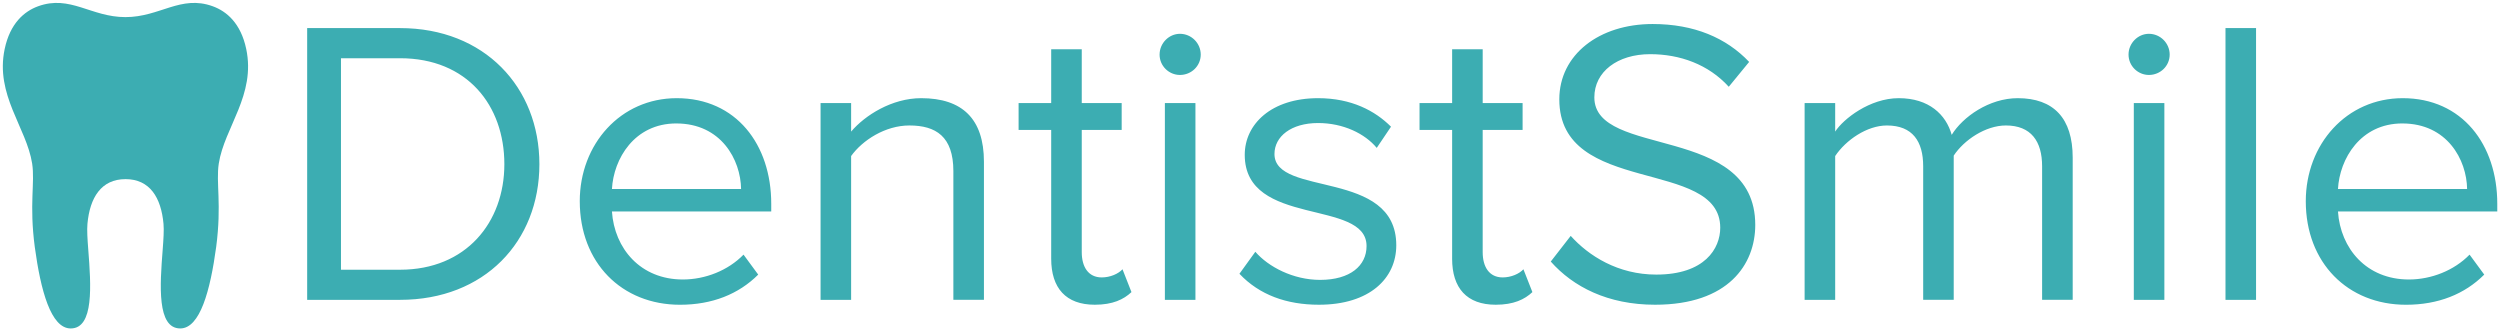
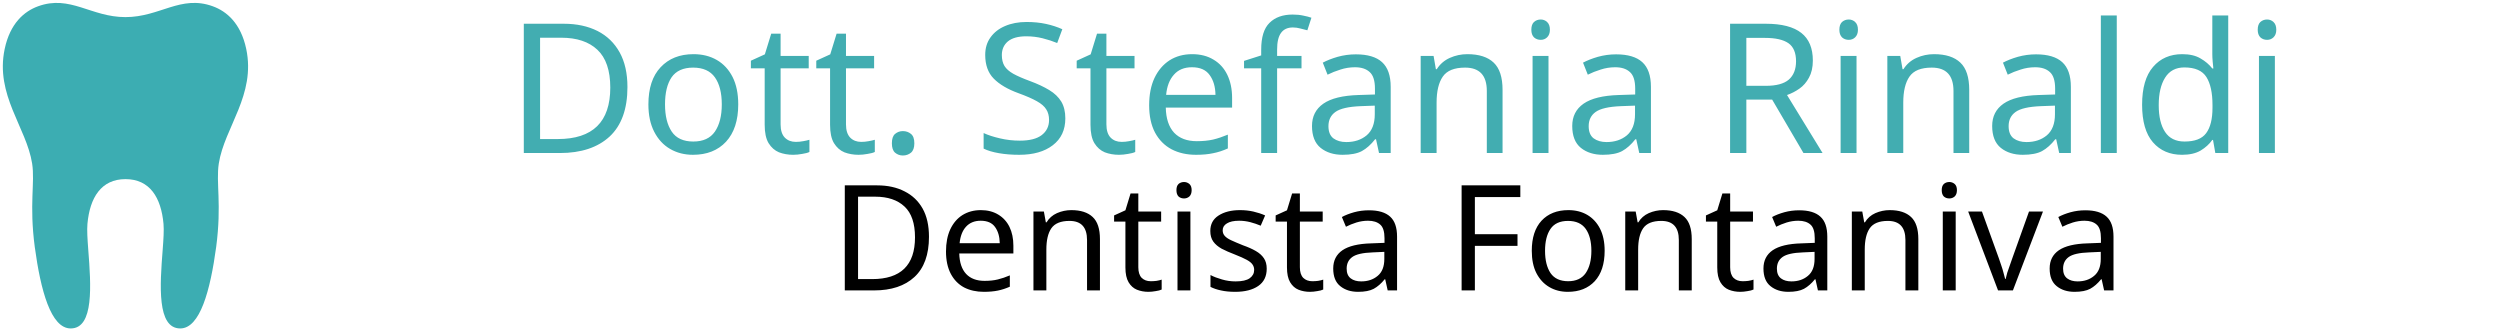
- <svg xmlns="http://www.w3.org/2000/svg" width="220.875" height="29.562" viewBox="0 0 220.875 29.562">
-   <path fill="#3CADB2" d="M11.086 15.826c2.152 0 3.15 1.633 3.36 3.952.05.556-.002 1.364-.074 2.3-.242 3.115-.52 6.94 1.553 6.94 1.753 0 2.654-3.363 3.174-7.198.5-3.795-.03-5.685.23-7.37.498-3.192 3.286-6.055 2.424-10.127-.477-2.26-1.72-3.32-2.953-3.768-2.837-1.033-4.67.957-7.717.957s-4.88-1.99-7.72-.957C2.136 1.002.892 2.065.414 4.323c-.86 4.07 1.927 6.935 2.427 10.128.26 1.686-.27 3.575.232 7.37.52 3.834 1.42 7.198 3.174 7.198 2.07 0 1.795-3.825 1.553-6.94-.072-.936-.125-1.745-.075-2.3.21-2.32 1.22-3.952 3.36-3.952z" />
-   <g fill="#3CADB2">
-     <path d="M27.138 26.492V2.482h8.207c7.45 0 12.31 5.22 12.31 12.023 0 6.84-4.858 11.986-12.31 11.986h-8.207zM44.56 14.505c0-5.184-3.275-9.36-9.215-9.36h-5.22V23.83h5.22c5.83 0 9.215-4.176 9.215-9.323zM51.222 17.78c0-5.04 3.6-9.106 8.567-9.106 5.254 0 8.35 4.104 8.35 9.323v.684H54.065c.216 3.276 2.52 6.012 6.263 6.012 1.98 0 3.995-.792 5.363-2.196l1.297 1.764c-1.728 1.728-4.068 2.664-6.91 2.664-5.148 0-8.855-3.708-8.855-9.143zm8.53-6.874c-3.708 0-5.543 3.13-5.687 5.795h11.41c-.035-2.59-1.763-5.794-5.723-5.794zM84.23 26.492V15.117c0-3.06-1.547-4.032-3.886-4.032-2.124 0-4.14 1.296-5.147 2.7v12.707h-2.7V9.106h2.7v2.52c1.224-1.44 3.6-2.952 6.19-2.952 3.637 0 5.544 1.836 5.544 5.615V26.49h-2.7zM92.873 22.856V11.48h-2.88V9.107h2.88V4.354h2.7v4.75H99.1v2.376h-3.527v10.8c0 1.296.576 2.23 1.764 2.23.756 0 1.476-.323 1.836-.72l.792 2.017c-.685.648-1.656 1.116-3.24 1.116-2.556 0-3.852-1.475-3.852-4.067zM102.45 4.822c0-1.008.827-1.835 1.8-1.835 1.007 0 1.835.828 1.835 1.835s-.828 1.8-1.836 1.8c-.973 0-1.8-.792-1.8-1.8zm.467 21.67V9.106h2.7v17.386h-2.7zM109.505 24.188l1.404-1.944c1.15 1.332 3.347 2.484 5.722 2.484 2.664 0 4.104-1.26 4.104-2.988 0-4.21-10.762-1.62-10.762-8.063 0-2.7 2.338-5.003 6.48-5.003 2.95 0 5.038 1.116 6.442 2.52l-1.26 1.872c-1.045-1.26-2.953-2.196-5.184-2.196-2.377 0-3.852 1.188-3.852 2.736 0 3.815 10.762 1.296 10.762 8.063 0 2.915-2.34 5.254-6.838 5.254-2.843 0-5.255-.864-7.02-2.736zM128.296 22.856V11.48h-2.88V9.107h2.88V4.354h2.7v4.75h3.526v2.376h-3.527v10.8c0 1.296.576 2.23 1.764 2.23.755 0 1.476-.323 1.835-.72l.793 2.017c-.686.648-1.656 1.116-3.24 1.116-2.557 0-3.852-1.475-3.852-4.067zM137.01 23.108l1.763-2.268c1.584 1.764 4.174 3.42 7.56 3.42 4.282 0 5.65-2.305 5.65-4.14 0-6.19-14.218-2.772-14.218-11.34 0-3.958 3.527-6.658 8.242-6.658 3.672 0 6.516 1.224 8.53 3.348l-1.8 2.196c-1.8-1.98-4.318-2.88-6.947-2.88-2.88 0-4.93 1.548-4.93 3.816 0 5.4 14.217 2.304 14.217 11.267 0 3.49-2.375 7.054-8.854 7.054-4.175 0-7.236-1.584-9.214-3.816zM180.42 26.492V14.685c0-2.196-.972-3.6-3.202-3.6-1.8 0-3.71 1.296-4.607 2.664v12.74h-2.698V14.686c0-2.196-.938-3.6-3.205-3.6-1.764 0-3.635 1.296-4.57 2.7v12.707h-2.7V9.106h2.7v2.52c.72-1.116 3.06-2.952 5.615-2.952 2.664 0 4.176 1.44 4.68 3.24.97-1.584 3.31-3.24 5.83-3.24 3.168 0 4.86 1.764 4.86 5.255v12.56h-2.7zM188.056 4.822c0-1.008.828-1.835 1.8-1.835 1.007 0 1.835.828 1.835 1.835s-.827 1.8-1.835 1.8c-.97 0-1.8-.792-1.8-1.8zm.466 21.67V9.106h2.7v17.386h-2.7zM196.622 26.492V2.482h2.7v24.01h-2.7zM203.716 17.78c0-5.04 3.6-9.106 8.566-9.106 5.256 0 8.352 4.104 8.352 9.323v.684H206.56c.215 3.276 2.52 6.012 6.264 6.012 1.98 0 3.994-.792 5.363-2.196l1.295 1.764c-1.727 1.728-4.066 2.664-6.91 2.664-5.15 0-8.856-3.708-8.856-9.143zm8.53-6.874c-3.706 0-5.542 3.13-5.687 5.795h11.41c-.035-2.59-1.764-5.794-5.723-5.794z" />
+ <svg xmlns="http://www.w3.org/2000/svg" version="1.1" x="0" y="0" width="220.875" height="29.562" viewBox="0, 0, 220.875, 29.562">
+   <g id="Layer_1">
+     <path d="M11.086,15.826 C13.238,15.826 14.236,17.459 14.446,19.778 C14.495,20.334 14.444,21.142 14.372,22.079 C14.13,25.193 13.852,29.018 15.925,29.018 C17.678,29.018 18.579,25.655 19.099,21.82 C19.601,18.025 19.069,16.135 19.33,14.451 C19.828,11.258 22.616,8.395 21.754,4.323 C21.277,2.064 20.034,1.002 18.801,0.555 C15.963,-0.478 14.131,1.512 11.083,1.512 C8.035,1.512 6.203,-0.478 3.364,0.555 C2.135,1.002 0.891,2.064 0.414,4.323 C-0.446,8.394 2.34,11.258 2.84,14.451 C3.101,16.136 2.57,18.025 3.072,21.82 C3.592,25.654 4.492,29.018 6.246,29.018 C8.317,29.018 8.041,25.193 7.799,22.079 C7.728,21.142 7.675,20.333 7.725,19.778 C7.934,17.458 8.945,15.826 11.086,15.826 L11.086,15.826 z" fill="#3CADB2" />
+     <text transform="matrix(1, 0, 0, 1, 124.571, 25.658)">
+       <tspan x="-51.201" y="0" font-family="ChaparralPro-Regular" font-size="13" fill="#000000">Dentista Fontaniva</tspan>
+     </text>
+     <text transform="matrix(1, 0, 0, 1, 124.571, 20.52)">
+       <tspan x="-79.84" y="-7" font-family="ChaparralPro-Bold" font-size="16" fill="#42ADB1">Dott. Stefania Rinaldi</tspan>
+     </text>
  </g>
</svg>
